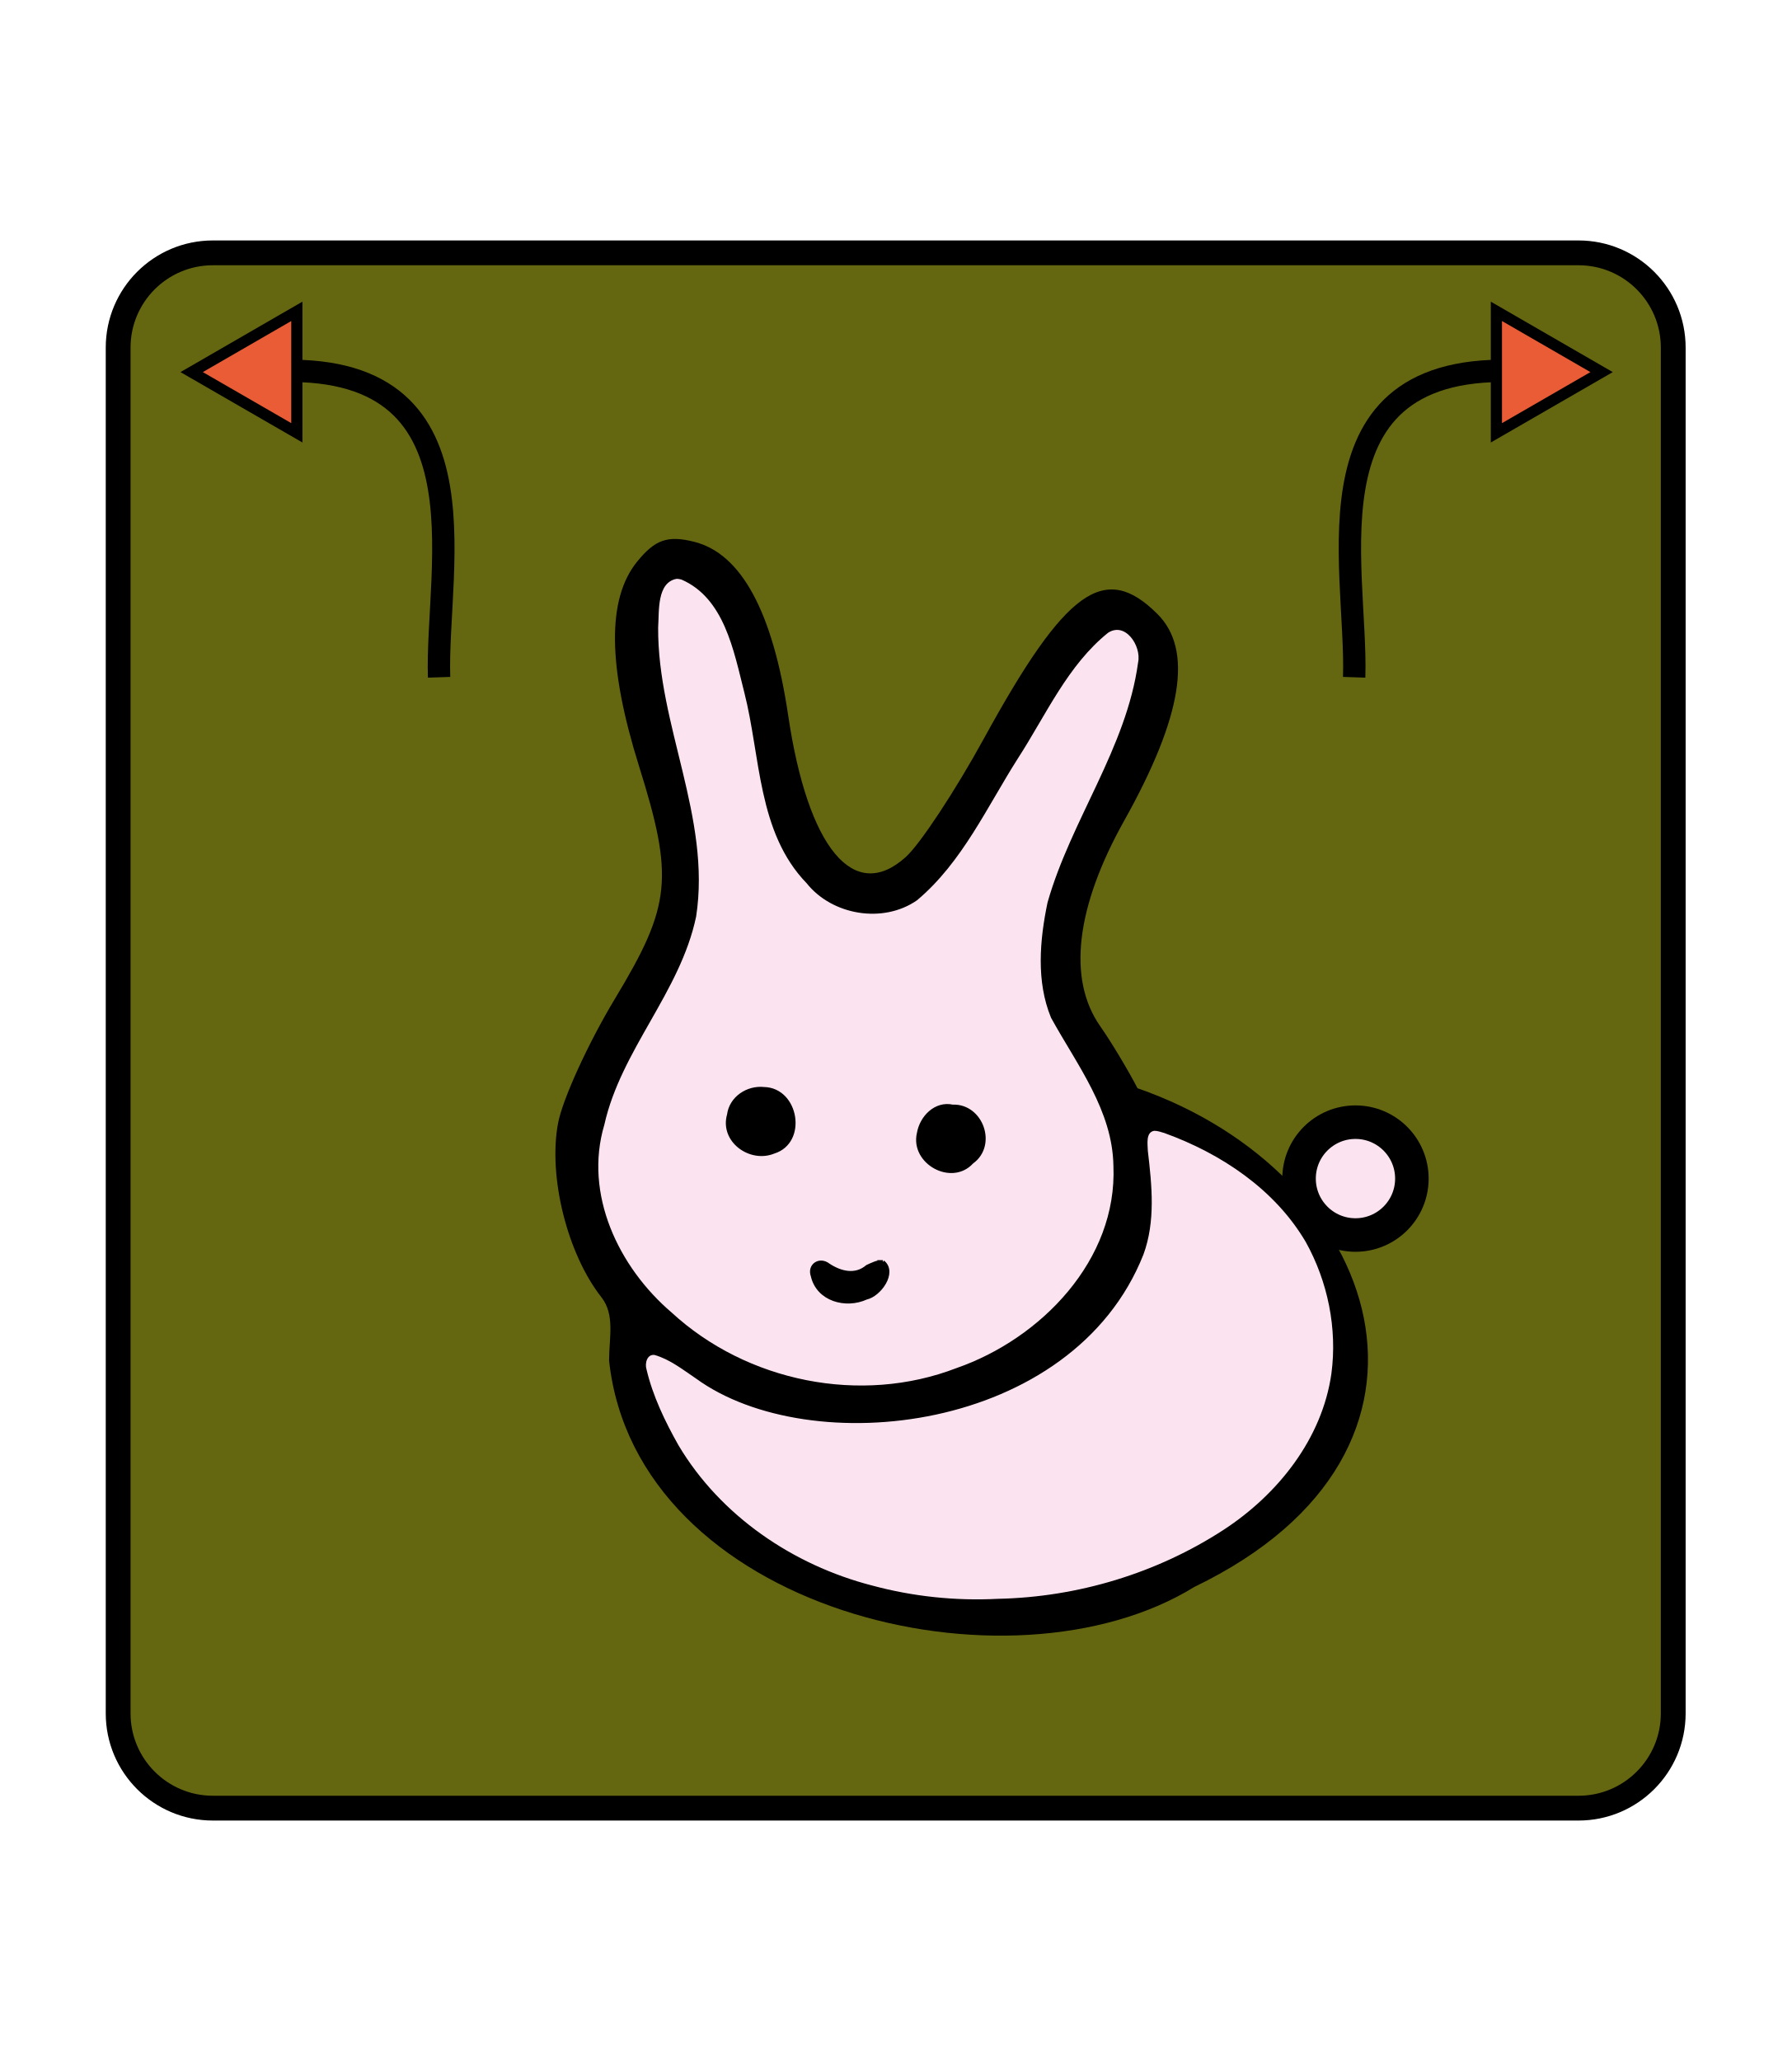
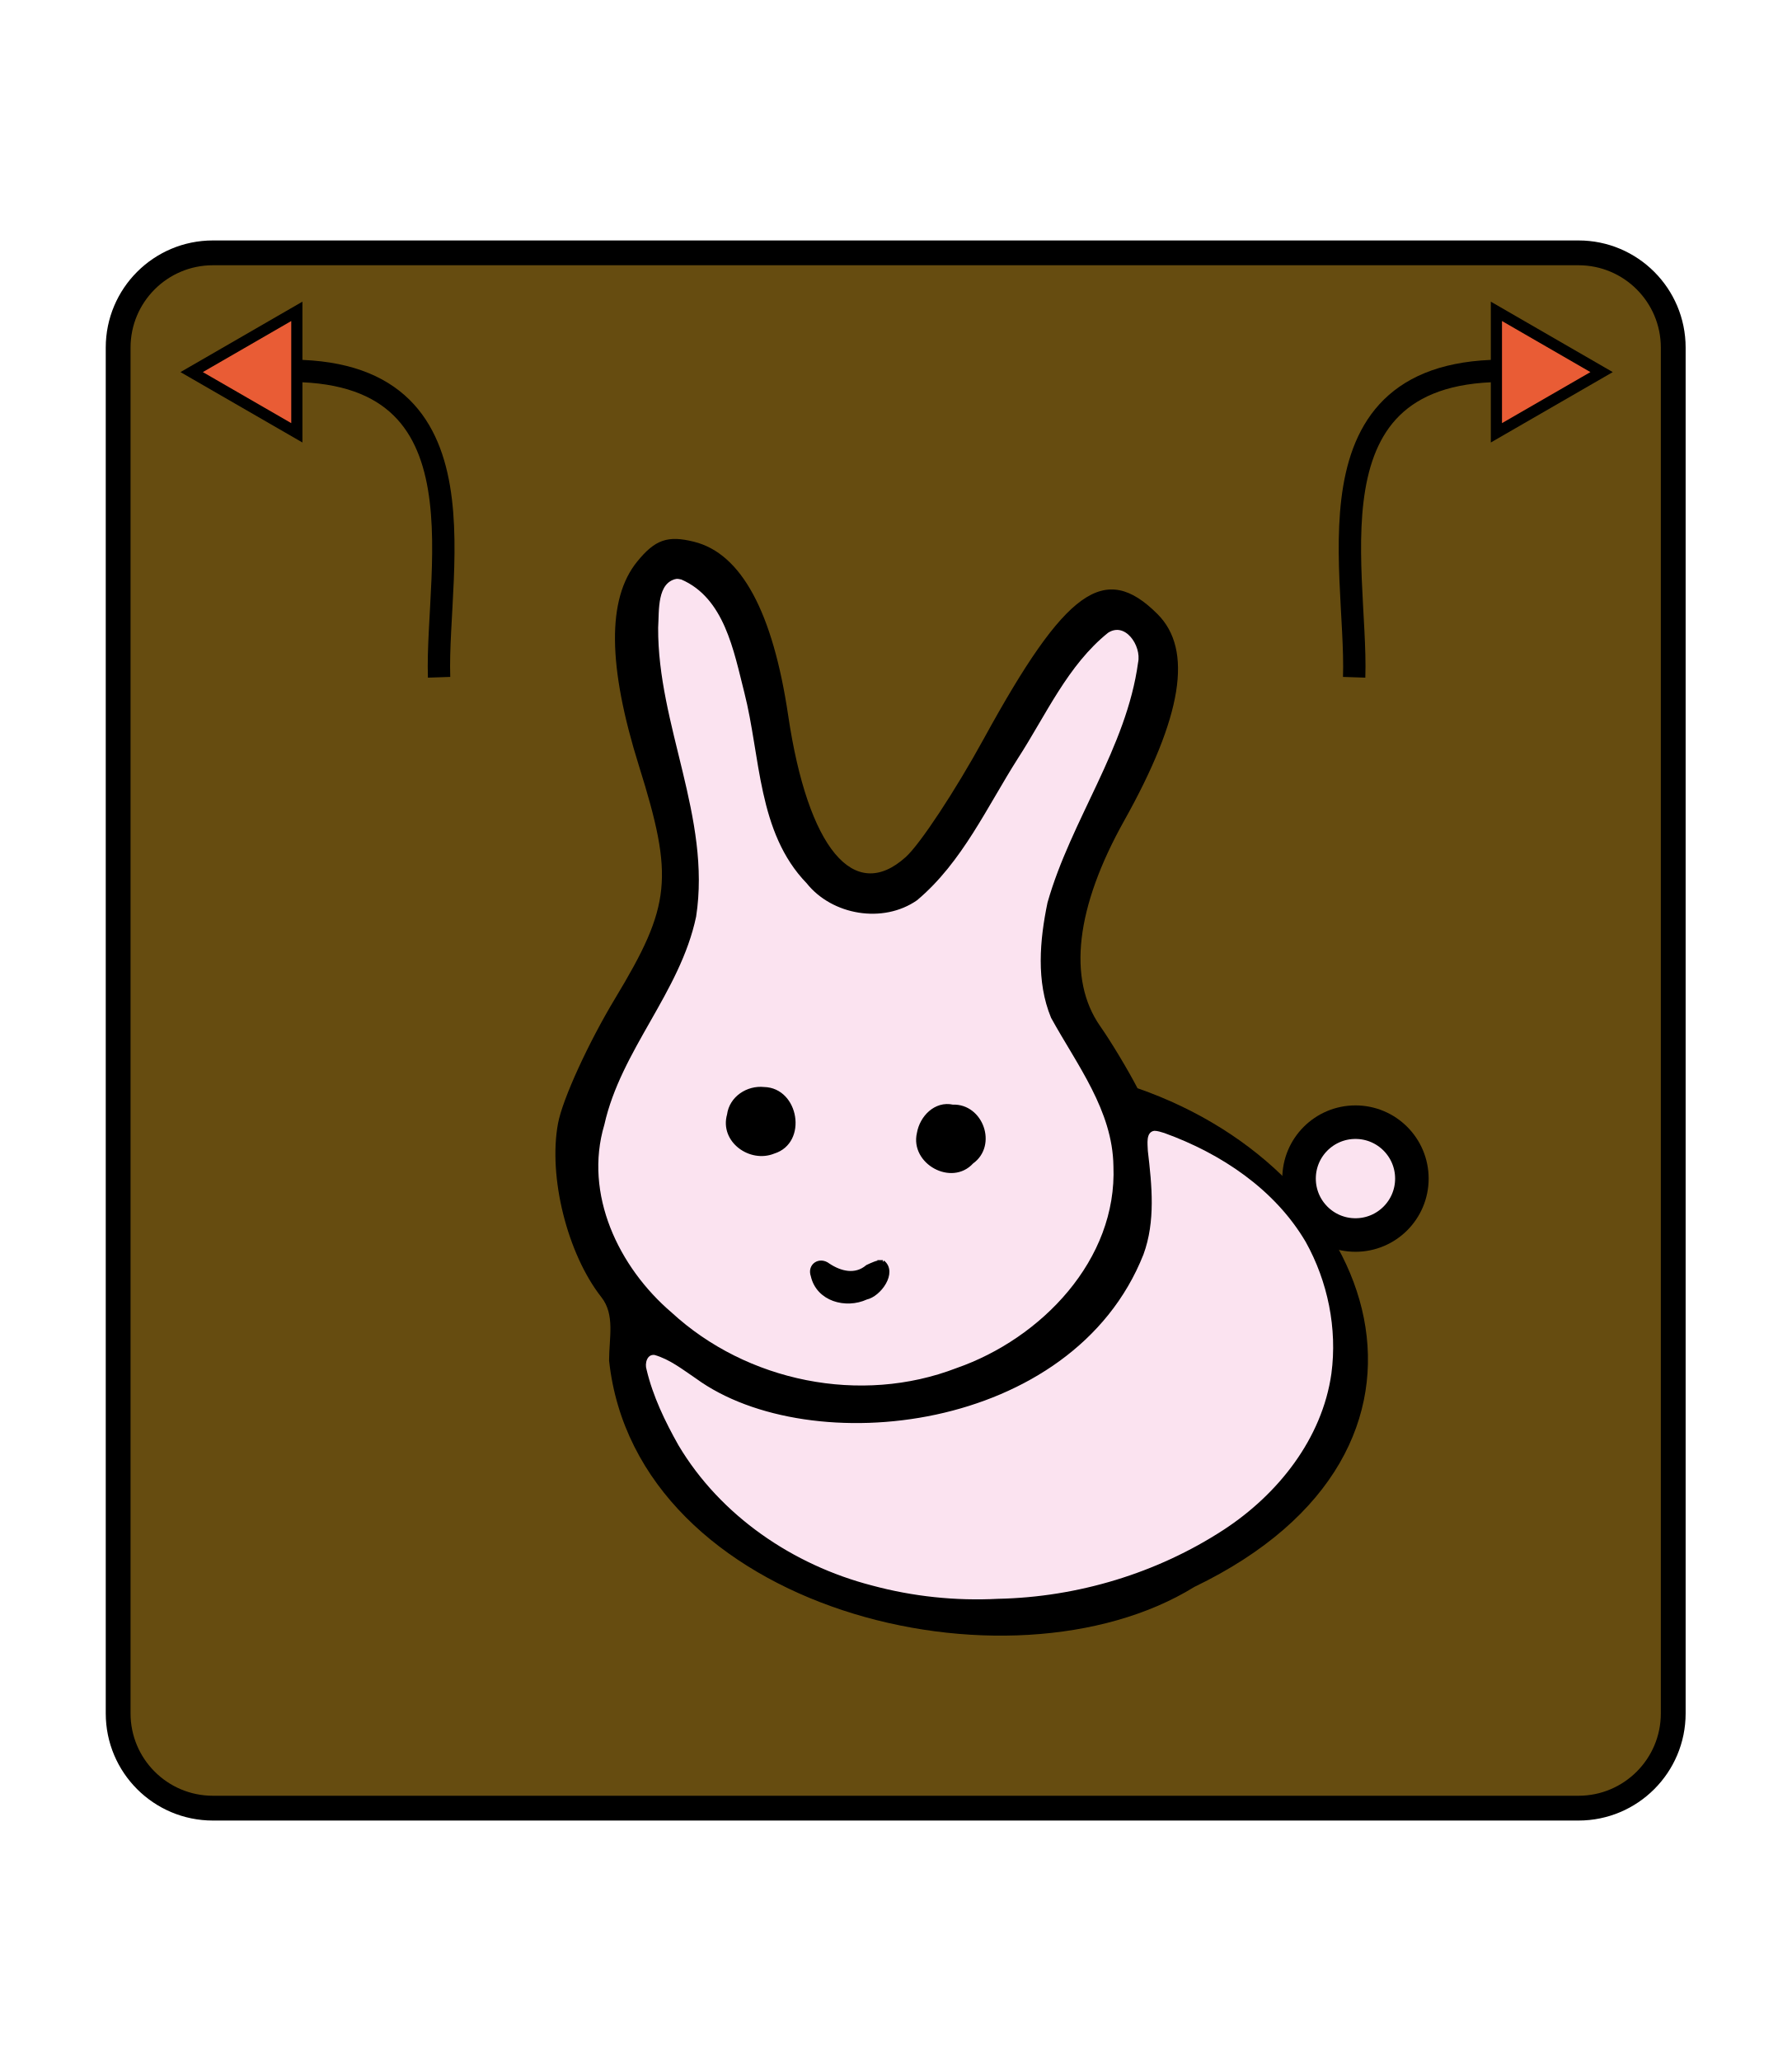
<svg xmlns="http://www.w3.org/2000/svg" id="svg4905" version="1.1" height="60" width="52.157">
  <defs id="defs4909" />
  <filter id="drop-shadow">
    <feGaussianBlur id="feGaussianBlur4880" stdDeviation="2" result="blur" in="SourceAlpha" />
    <feOffset id="feOffset4882" dy="2" dx="2" result="offsetBlur" />
    <feBlend id="feBlend4884" mode="normal" in2="offsetBlur" in="SourceGraphic" />
  </filter>
-   <rect ry="2.759" y="7.361" x="3.44" height="45.278" width="45.278" id="rect5497-0" style="opacity:1;fill:#646610;fill-opacity:1;stroke:#000000;stroke-width:0.722;stroke-linecap:square;stroke-linejoin:miter;stroke-miterlimit:4;stroke-dasharray:none;stroke-opacity:1;paint-order:fill markers stroke" />
+   <rect ry="2.759" y="7.361" x="3.44" height="45.278" width="45.278" id="rect5497-0" style="opacity:1;fill:#664c10;fill-opacity:1;stroke:#000000;stroke-width:0.722;stroke-linecap:square;stroke-linejoin:miter;stroke-miterlimit:4;stroke-dasharray:none;stroke-opacity:1;paint-order:fill markers stroke" />
  <g transform="matrix(1.109088,0,0,1.109088,54.29328,-361.1099)" id="g5958">
    <g id="g5904" transform="translate(-0.7349918,1.5368)" style="stroke:#000000">
      <g id="g5898" style="stroke:#000000" />
    </g>
  </g>
  <g transform="matrix(1.301577,0,0,1.301577,122.2422,-319.4222)" id="g15458">
    <g id="g14742" style="fill:#000000" transform="matrix(0.7995724,0,0,0.7995724,-14.70451,43.12269)">
      <path id="path14690" d="m -82.03,291.055 c 0,-0.636 0.171,-1.28 -0.216,-1.772 -0.953,-1.212 -1.492,-3.373 -1.212,-4.864 0.127,-0.676 0.848,-2.252 1.603,-3.503 1.562,-2.589 1.641,-3.367 0.662,-6.49 -0.878,-2.802 -0.896,-4.676 -0.055,-5.715 0.503,-0.621 0.857,-0.745 1.598,-0.559 1.319,0.331 2.2,1.959 2.631,4.86 0.551,3.715 1.841,5.267 3.29,3.958 0.402,-0.363 1.383,-1.851 2.181,-3.306 2.292,-4.184 3.384,-4.967 4.862,-3.489 0.998,0.998 0.697,2.866 -0.934,5.781 -1.356,2.425 -1.59,4.434 -0.669,5.748 0.304,0.434 0.773,1.214 1.043,1.734 6.819,2.37 9.536,10.122 1.592,13.949 -5.177,3.197 -15.625,0.65 -16.376,-6.331 z m 19.769,-2.712 c -0.665,-1.741 -2.719,-3.191 -4.397,-3.672 -0.629,-0.181 -0.007,1.229 -0.167,2.422 -0.28,2.089 -1.68,3.98 -3.669,4.957 -2.36,1.159 -6.475,1.008 -8.629,-0.124 -2.016,-1.52 -2.331,-1.408 -1.231,0.978 4.569,8.915 21.582,4.306 18.093,-4.562 z m -6.812,-5.941 c -1.347,-1.944 -1.224,-3.477 0.566,-7.075 1.441,-2.894 1.713,-4.456 0.829,-4.748 -0.601,-0.198 -1.451,0.888 -3.315,4.23 -0.892,1.6 -2.015,3.133 -2.494,3.405 -1.96,1.114 -3.954,-0.642 -4.353,-3.835 -0.298,-2.388 -0.832,-4.147 -1.443,-4.758 -1.525,-1.525 -1.909,0.472 -0.862,4.487 0.949,3.639 0.843,4.767 -0.679,7.242 -2.115,3.437 -2.091,5.588 0.088,8.071 6.394,6.082 16.369,-0.645 11.663,-7.019 z" style="opacity:1;fill:#000000;stroke-width:0.353" />
      <circle r="0.818" cy="284.833" cx="-72.472" id="path14711" style="opacity:1;fill:#000000;fill-opacity:1;stroke:#000000;stroke-width:0.25;stroke-linecap:square;stroke-linejoin:miter;stroke-miterlimit:4;stroke-dasharray:none;stroke-opacity:1;paint-order:fill markers stroke" />
      <circle r="0.818" cy="284.37" cx="-77.784" id="path14711-6" style="opacity:1;fill:#000000;fill-opacity:1;stroke:#000000;stroke-width:0.25;stroke-linecap:square;stroke-linejoin:miter;stroke-miterlimit:4;stroke-dasharray:none;stroke-opacity:1;paint-order:fill markers stroke" />
    </g>
    <path style="opacity:1;fill:#000000;fill-opacity:1;stroke:#000000;stroke-width:0.3;stroke-linecap:square;stroke-linejoin:miter;stroke-miterlimit:4;stroke-dasharray:none;stroke-opacity:1;paint-order:fill markers stroke" d="m -74.198,273.823 c 0,0.234 -0.273,0.563 -0.741,0.563 -0.468,0 -0.685,-0.323 -0.685,-0.557 0,-0.234 0.239,0.217 0.707,0.217 0.331,0.046 0.716,-0.455 0.72,-0.223 z" id="path14858" />
    <circle style="opacity:1;fill:#fbe3f0;fill-opacity:1;stroke:#000000;stroke-width:0.75;stroke-linecap:square;stroke-linejoin:miter;stroke-miterlimit:4;stroke-dasharray:none;stroke-opacity:1;paint-order:fill markers stroke" id="path14887" cx="-63.597" cy="271.773" r="1.262" />
    <path style="opacity:1;fill:#fbe3f0;fill-opacity:1;stroke:#000000;stroke-width:0.119;stroke-linecap:square;stroke-linejoin:miter;stroke-miterlimit:4;stroke-dasharray:none;stroke-opacity:1;paint-order:fill markers stroke" d="m -63.17,12.589 c -0.787,0.143 -0.596,1.189 -0.583,1.767 0.342,2.909 0.658,5.932 -0.368,8.726 -5.964,15.06 -28.135,17.455 -37.741,10.458 -1.118,-0.752 -2.225,-1.635 -3.539,-2.004 -0.7,-0.072 -0.904,0.779 -0.733,1.31 0.537,2.267 1.567,4.399 2.707,6.42 3.559,5.976 9.706,10.148 16.386,11.874 3.477,0.94 7.093,1.319 10.69,1.131 6.732,-0.141 13.442,-2.162 19.09,-5.839 4.595,-2.992 8.364,-7.715 9.146,-13.257 0.508,-3.818 -0.306,-7.8 -2.176,-11.159 -2.628,-4.473 -7.188,-7.502 -11.987,-9.237 -0.29,-0.087 -0.585,-0.193 -0.891,-0.191 z" id="path15444" transform="matrix(0.2645833,0,0,0.2645833,-51.38914,267.3577)" />
    <path style="opacity:1;fill:#fbe3f0;fill-opacity:1;stroke:#000000;stroke-width:0.338;stroke-linecap:square;stroke-linejoin:miter;stroke-miterlimit:4;stroke-dasharray:none;stroke-opacity:1;paint-order:fill markers stroke" d="m -103.597,-34.177 c -1.803,0.387 -1.574,2.863 -1.669,4.29 -0.046,8.274 4.494,16.105 3.213,24.404 -1.343,6.363 -6.333,11.215 -7.756,17.574 -1.772,5.945 1.224,12.19 5.737,16.043 6.411,5.902 16.102,7.877 24.265,4.729 7.206,-2.51 13.709,-9.217 13.372,-17.248 -0.074,-4.756 -3.109,-8.632 -5.288,-12.593 -1.245,-3.015 -0.947,-6.468 -0.289,-9.627 1.977,-6.958 6.673,-13.041 7.661,-20.313 0.318,-1.507 -1.172,-3.722 -2.801,-2.676 -3.454,2.767 -5.302,7.012 -7.663,10.658 -2.619,4.107 -4.699,8.769 -8.492,11.958 -2.783,1.94 -6.996,1.242 -9.108,-1.415 -4.121,-4.249 -3.846,-10.628 -5.231,-16.049 -0.899,-3.527 -1.692,-8.063 -5.433,-9.674 -0.169,-0.046 -0.345,-0.074 -0.52,-0.062 z m 7.452,43.292 c 2.774,0.059 3.511,4.465 0.813,5.297 -1.958,0.806 -4.395,-0.934 -3.773,-3.112 0.185,-1.422 1.581,-2.332 2.96,-2.185 z m 15.947,1.489 c 2.427,-0.094 3.611,3.265 1.612,4.681 -1.7,1.873 -5.037,0.016 -4.467,-2.421 0.232,-1.349 1.421,-2.574 2.855,-2.26 z m -5.907,13.143 c 1.078,0.868 -0.291,2.766 -1.406,3.003 -1.719,0.791 -4.062,0.155 -4.513,-1.85 -0.311,-0.859 0.58,-1.462 1.312,-0.888 1.018,0.674 2.284,1 3.309,0.13 0.409,-0.182 0.837,-0.419 1.299,-0.395 z" id="path15448" transform="matrix(0.2645833,0,0,0.2645833,-51.38914,267.3577)" />
  </g>
  <g transform="matrix(1.301577,0,0,1.301577,116.4278,-356.8278)" id="g15577">
    <path style="fill:none;fill-rule:evenodd;stroke:#000000;stroke-width:0.5;stroke-linecap:butt;stroke-linejoin:miter;stroke-opacity:1" d="m -55.193,282.472 c -5.219,-0.43 -3.884,4.321 -3.966,6.827" id="path15468" />
    <path style="display:inline;opacity:1;fill:#e95c35;fill-opacity:1;stroke:#000000;stroke-width:0.25;stroke-linecap:square;stroke-linejoin:miter;stroke-miterlimit:4;stroke-dasharray:none;stroke-opacity:1;paint-order:fill markers stroke" id="path10754-6-6" d="m -55.977,283.831 0,-2.717 2.353,1.359 z" />
  </g>
  <g transform="matrix(-1.301577,0,0,1.301577,-64.21562,-356.8278)" id="g15577-5">
    <path style="fill:none;fill-rule:evenodd;stroke:#000000;stroke-width:0.5;stroke-linecap:butt;stroke-linejoin:miter;stroke-opacity:1" d="m -55.193,282.472 c -5.219,-0.43 -3.884,4.321 -3.966,6.827" id="path15468-5" />
    <path style="display:inline;opacity:1;fill:#e95c35;fill-opacity:1;stroke:#000000;stroke-width:0.25;stroke-linecap:square;stroke-linejoin:miter;stroke-miterlimit:4;stroke-dasharray:none;stroke-opacity:1;paint-order:fill markers stroke" id="path10754-6-4" d="m -55.977,283.831 0,-2.717 2.353,1.359 z" />
  </g>
</svg>
